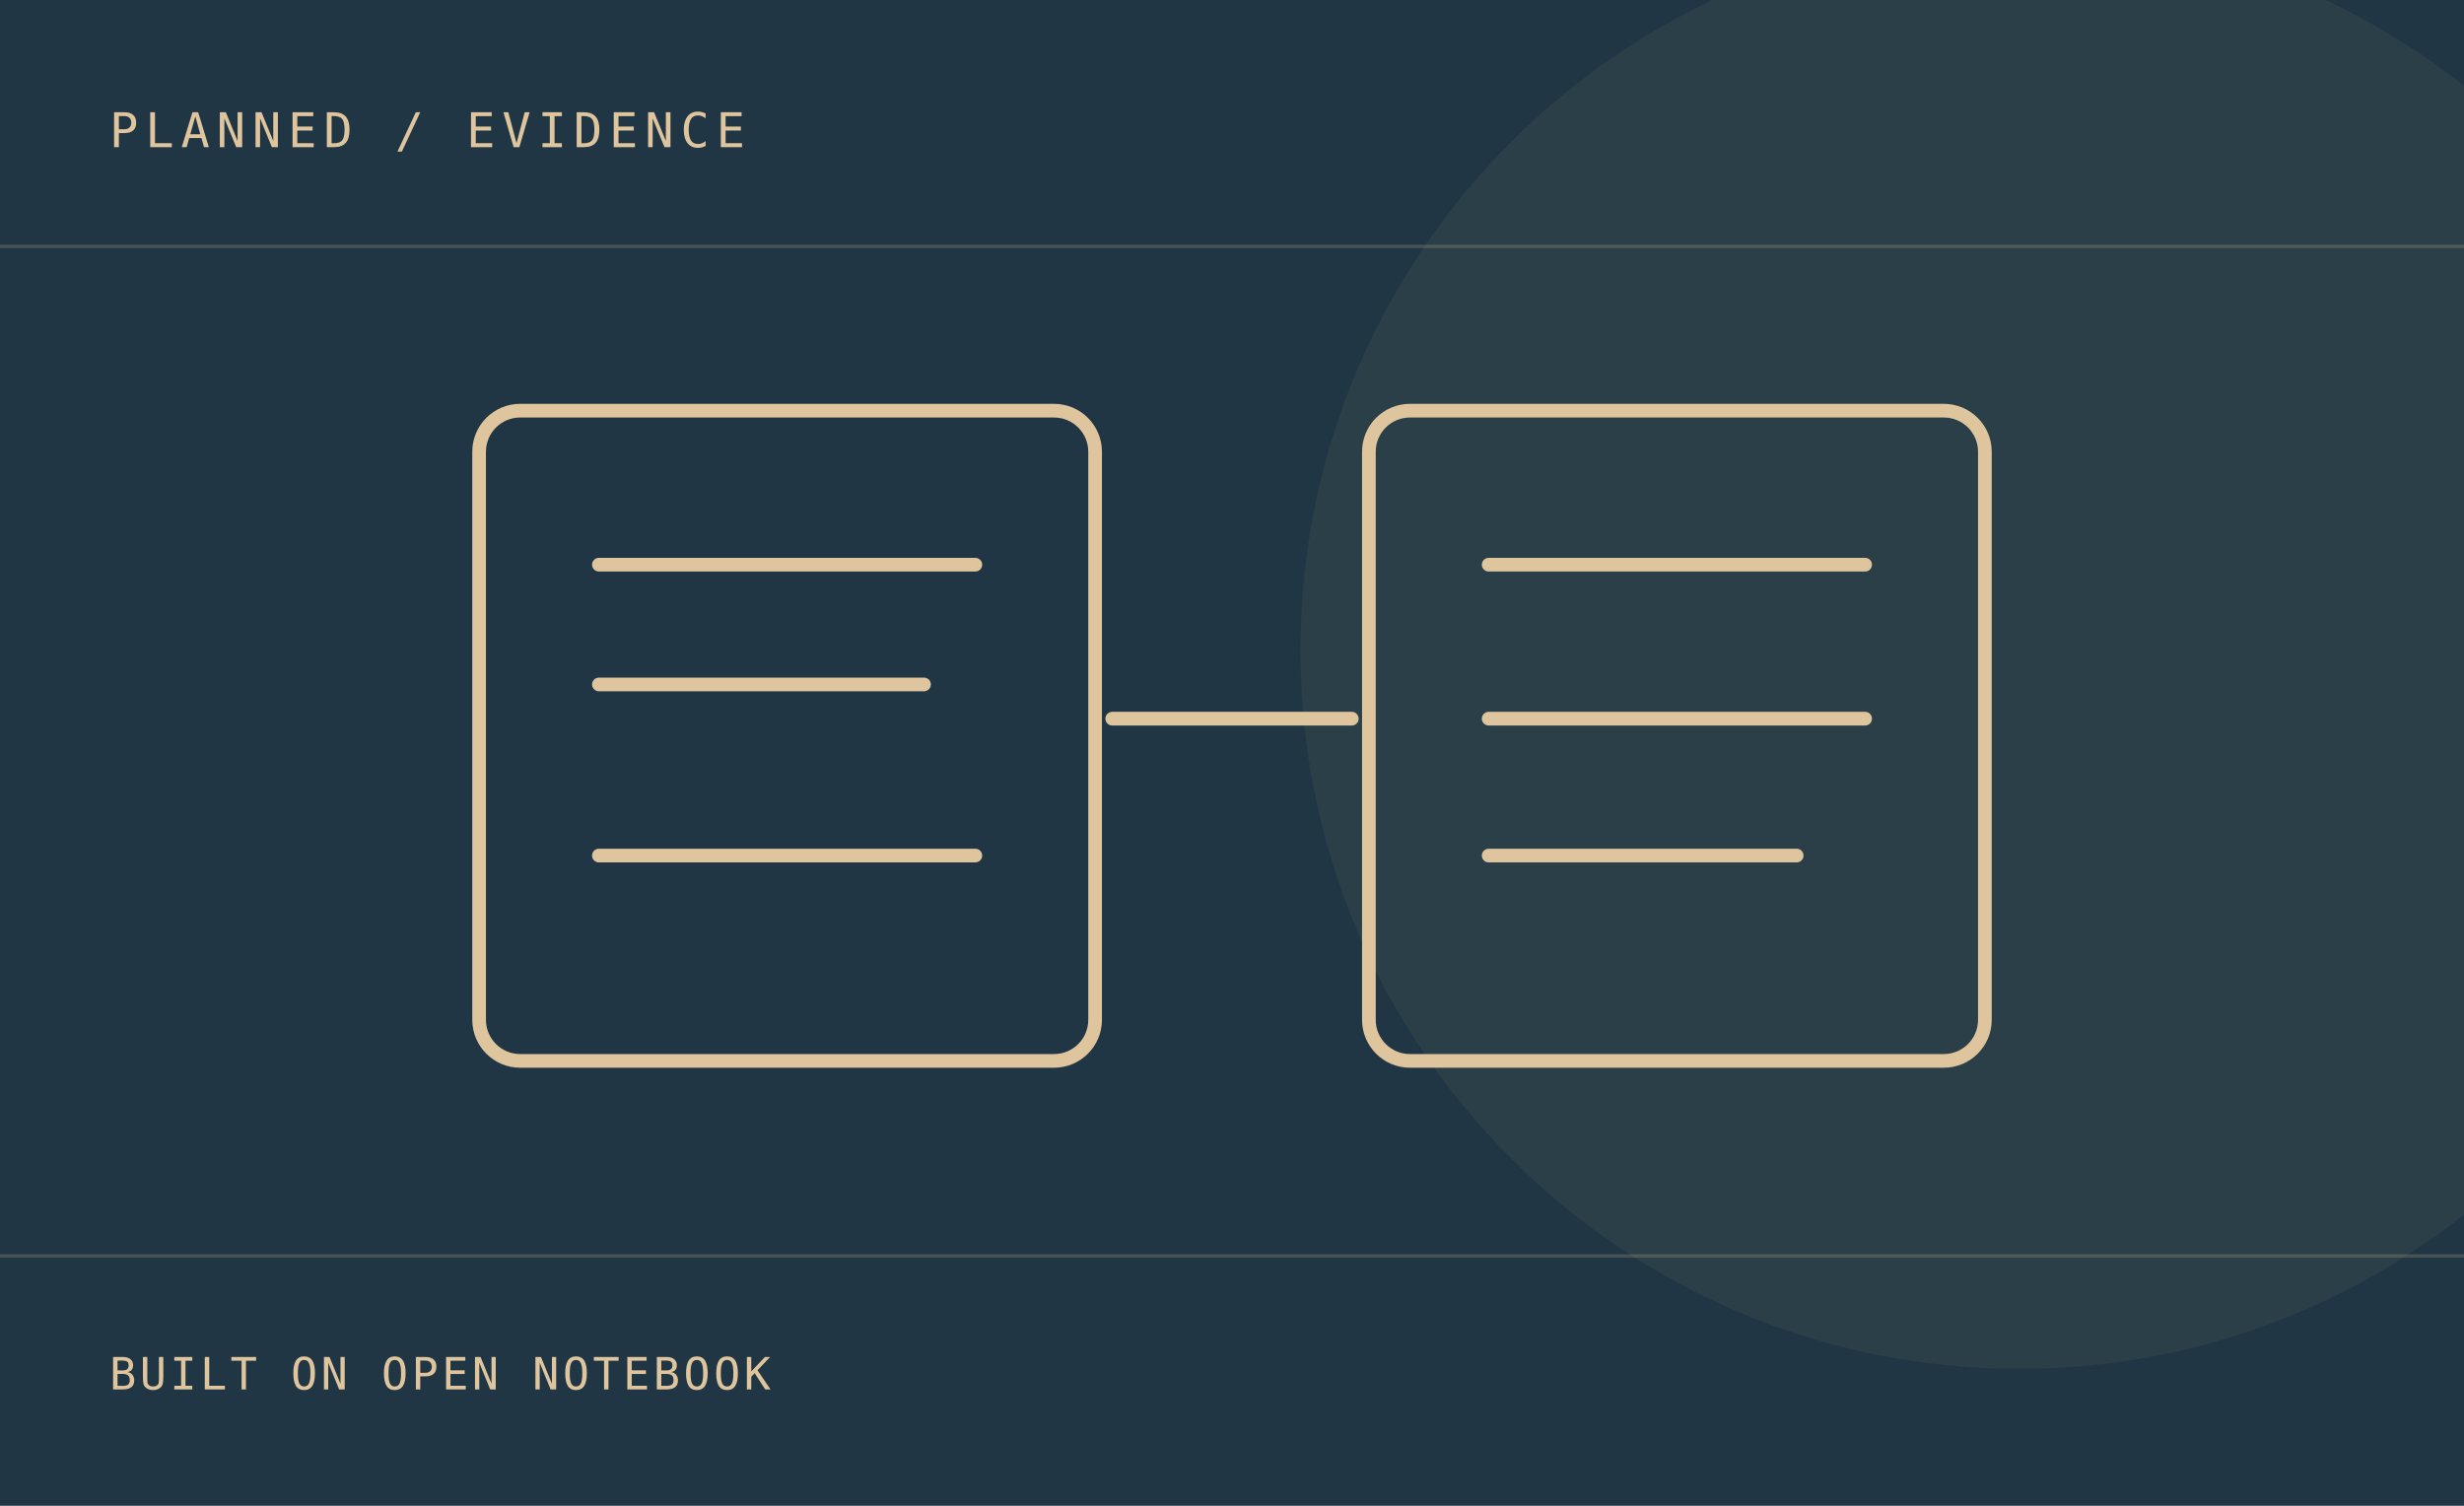
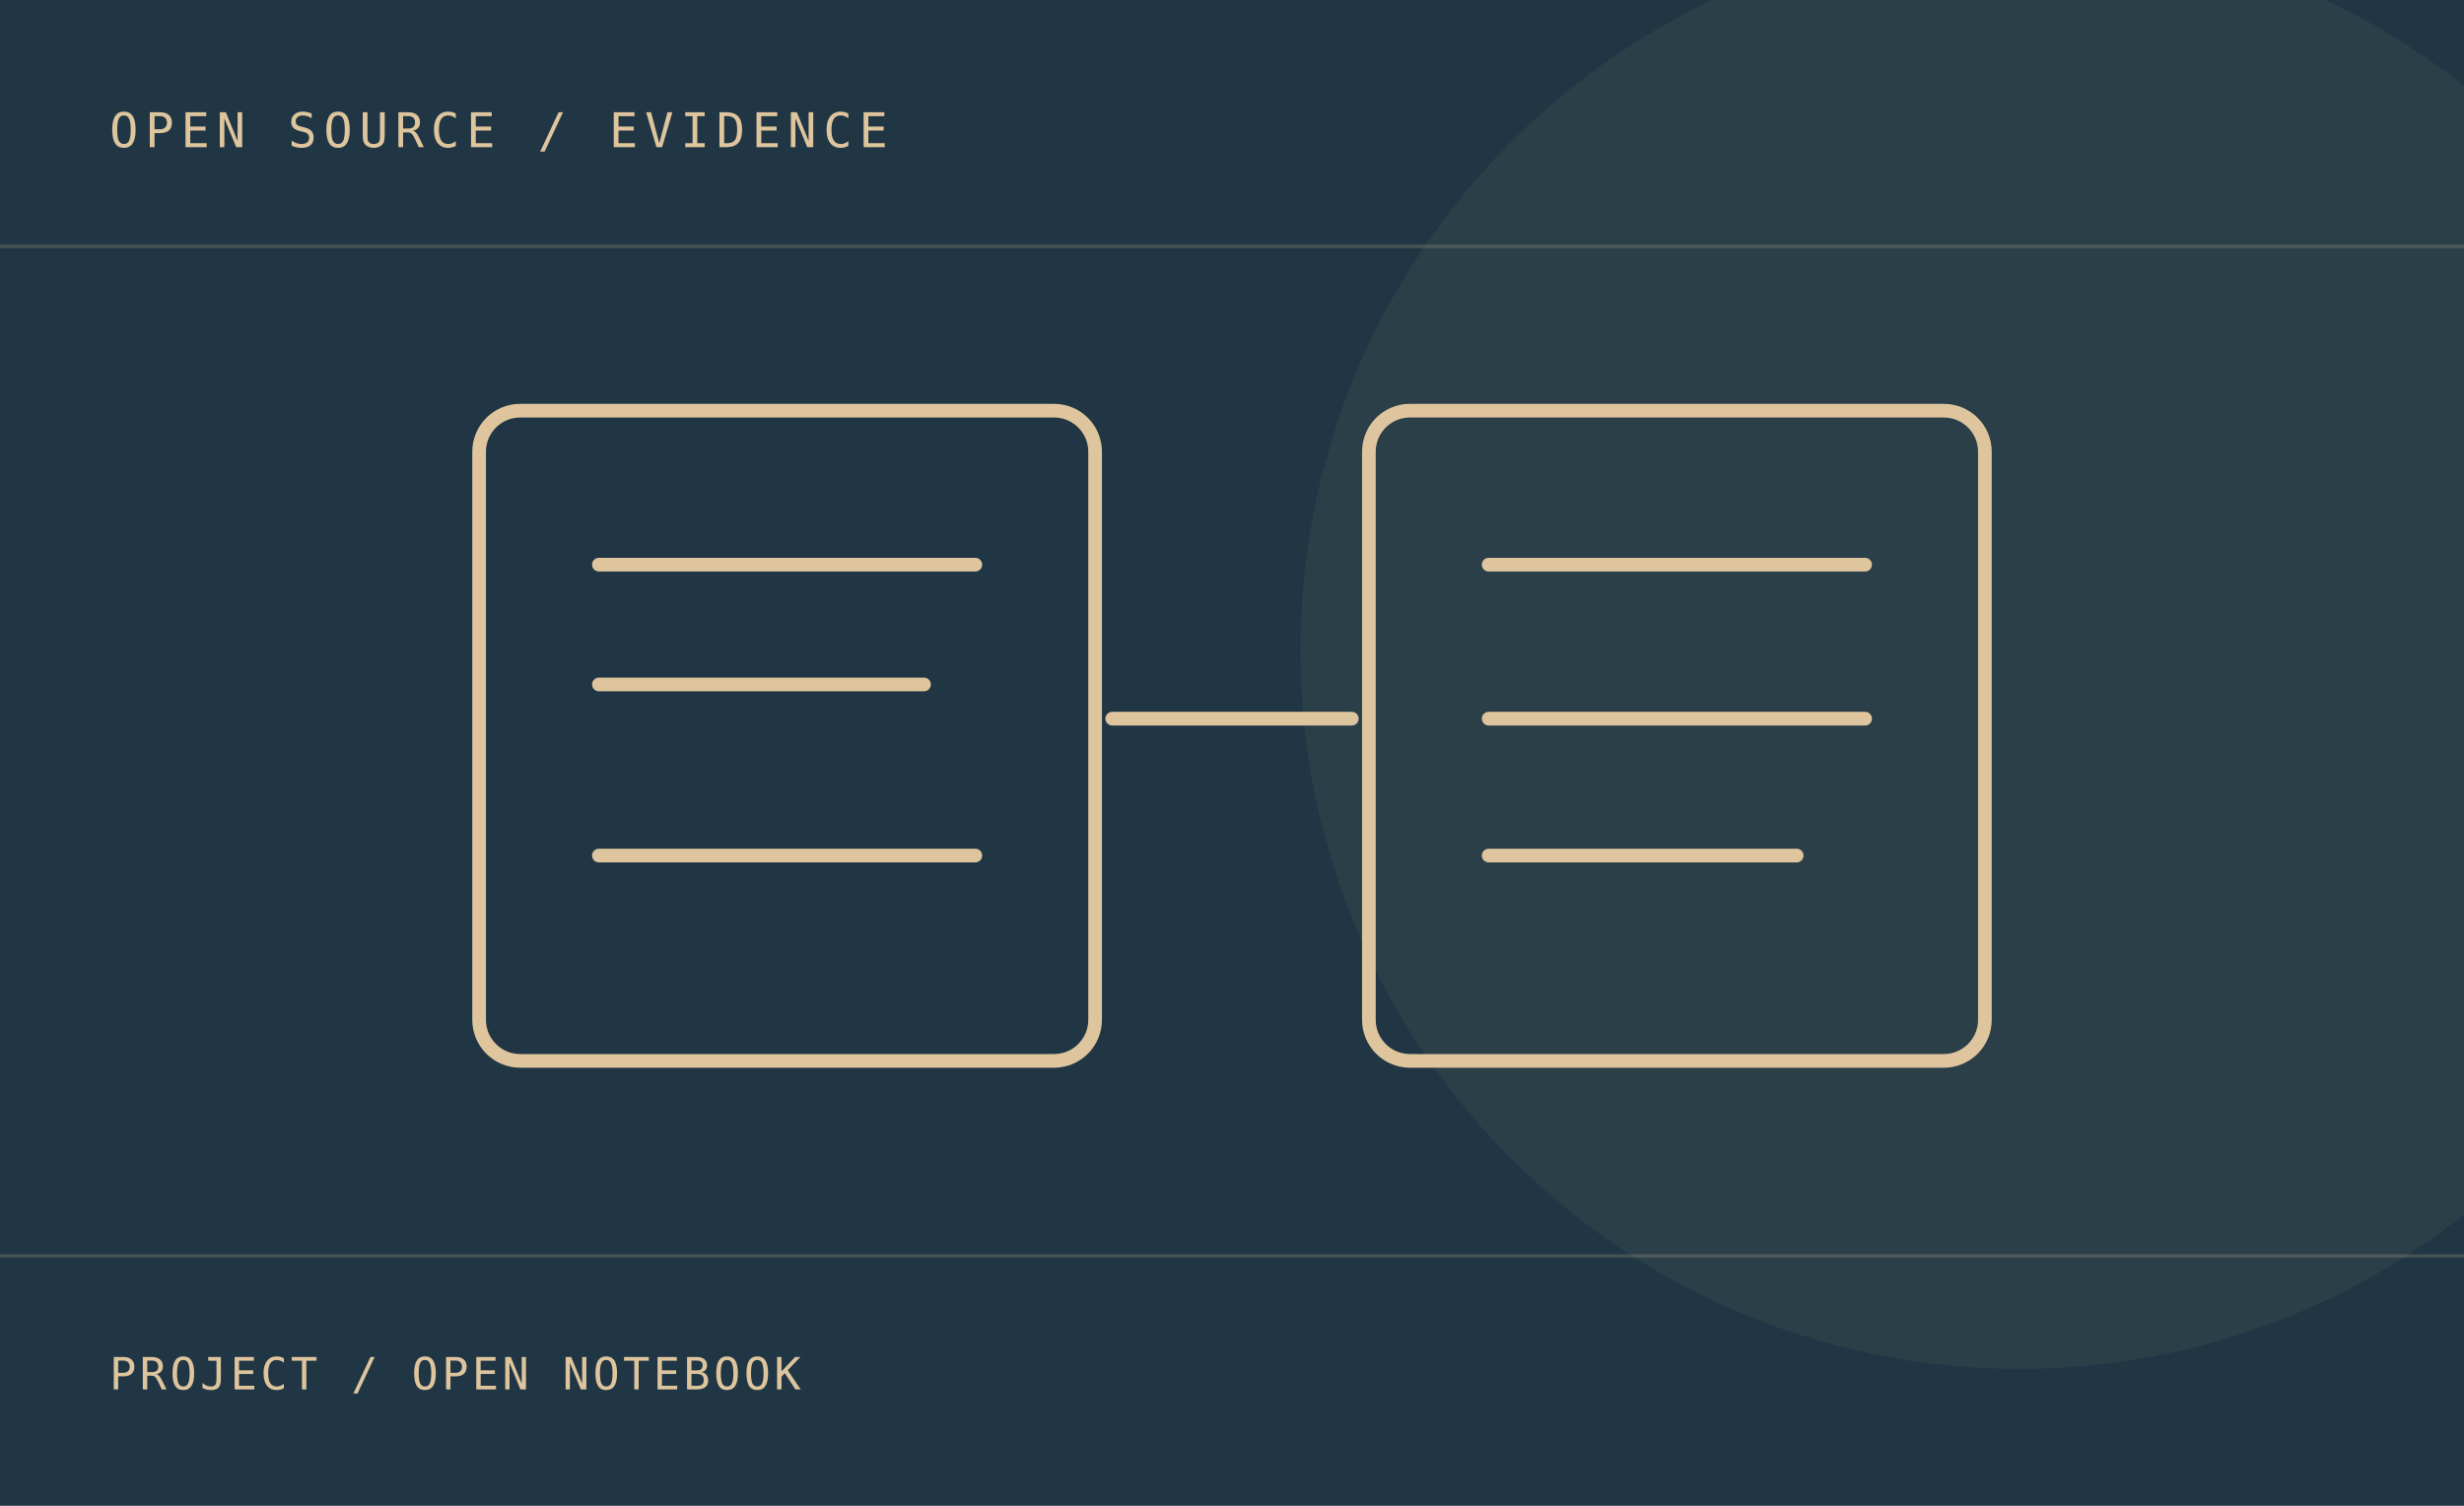
<svg xmlns="http://www.w3.org/2000/svg" viewBox="0 0 720 440" fill="none">
  <rect width="720" height="440" fill="#203644" />
  <circle cx="590" cy="190" r="210" fill="#dec59d" opacity=".06" />
  <path d="M0 72H720M0 367H720" stroke="#dec59d" opacity=".2" />
  <g fill="#dec59d" font-family="monospace">
-     <text x="32" y="43" font-size="14" letter-spacing="2">PLANNED / EVIDENCE</text>
-     <text x="32" y="406" font-size="13" letter-spacing="1">BUILT ON OPEN NOTEBOOK</text>
+     <text x="32" y="43" font-size="14" letter-spacing="2">OPEN SOURCE / EVIDENCE</text>
+     <text x="32" y="406" font-size="13" letter-spacing="1">PROJECT / OPEN NOTEBOOK</text>
  </g>
  <g stroke="#dec59d" stroke-width="4" stroke-linecap="round" stroke-linejoin="round">
    <rect x="140" y="120" width="180" height="190" rx="12" />
    <rect x="400" y="120" width="180" height="190" rx="12" />
    <path d="M175 165H285M175 200H270M175 250H285M435 165H545M435 210H545M435 250H525M325 210H395" />
  </g>
</svg>
